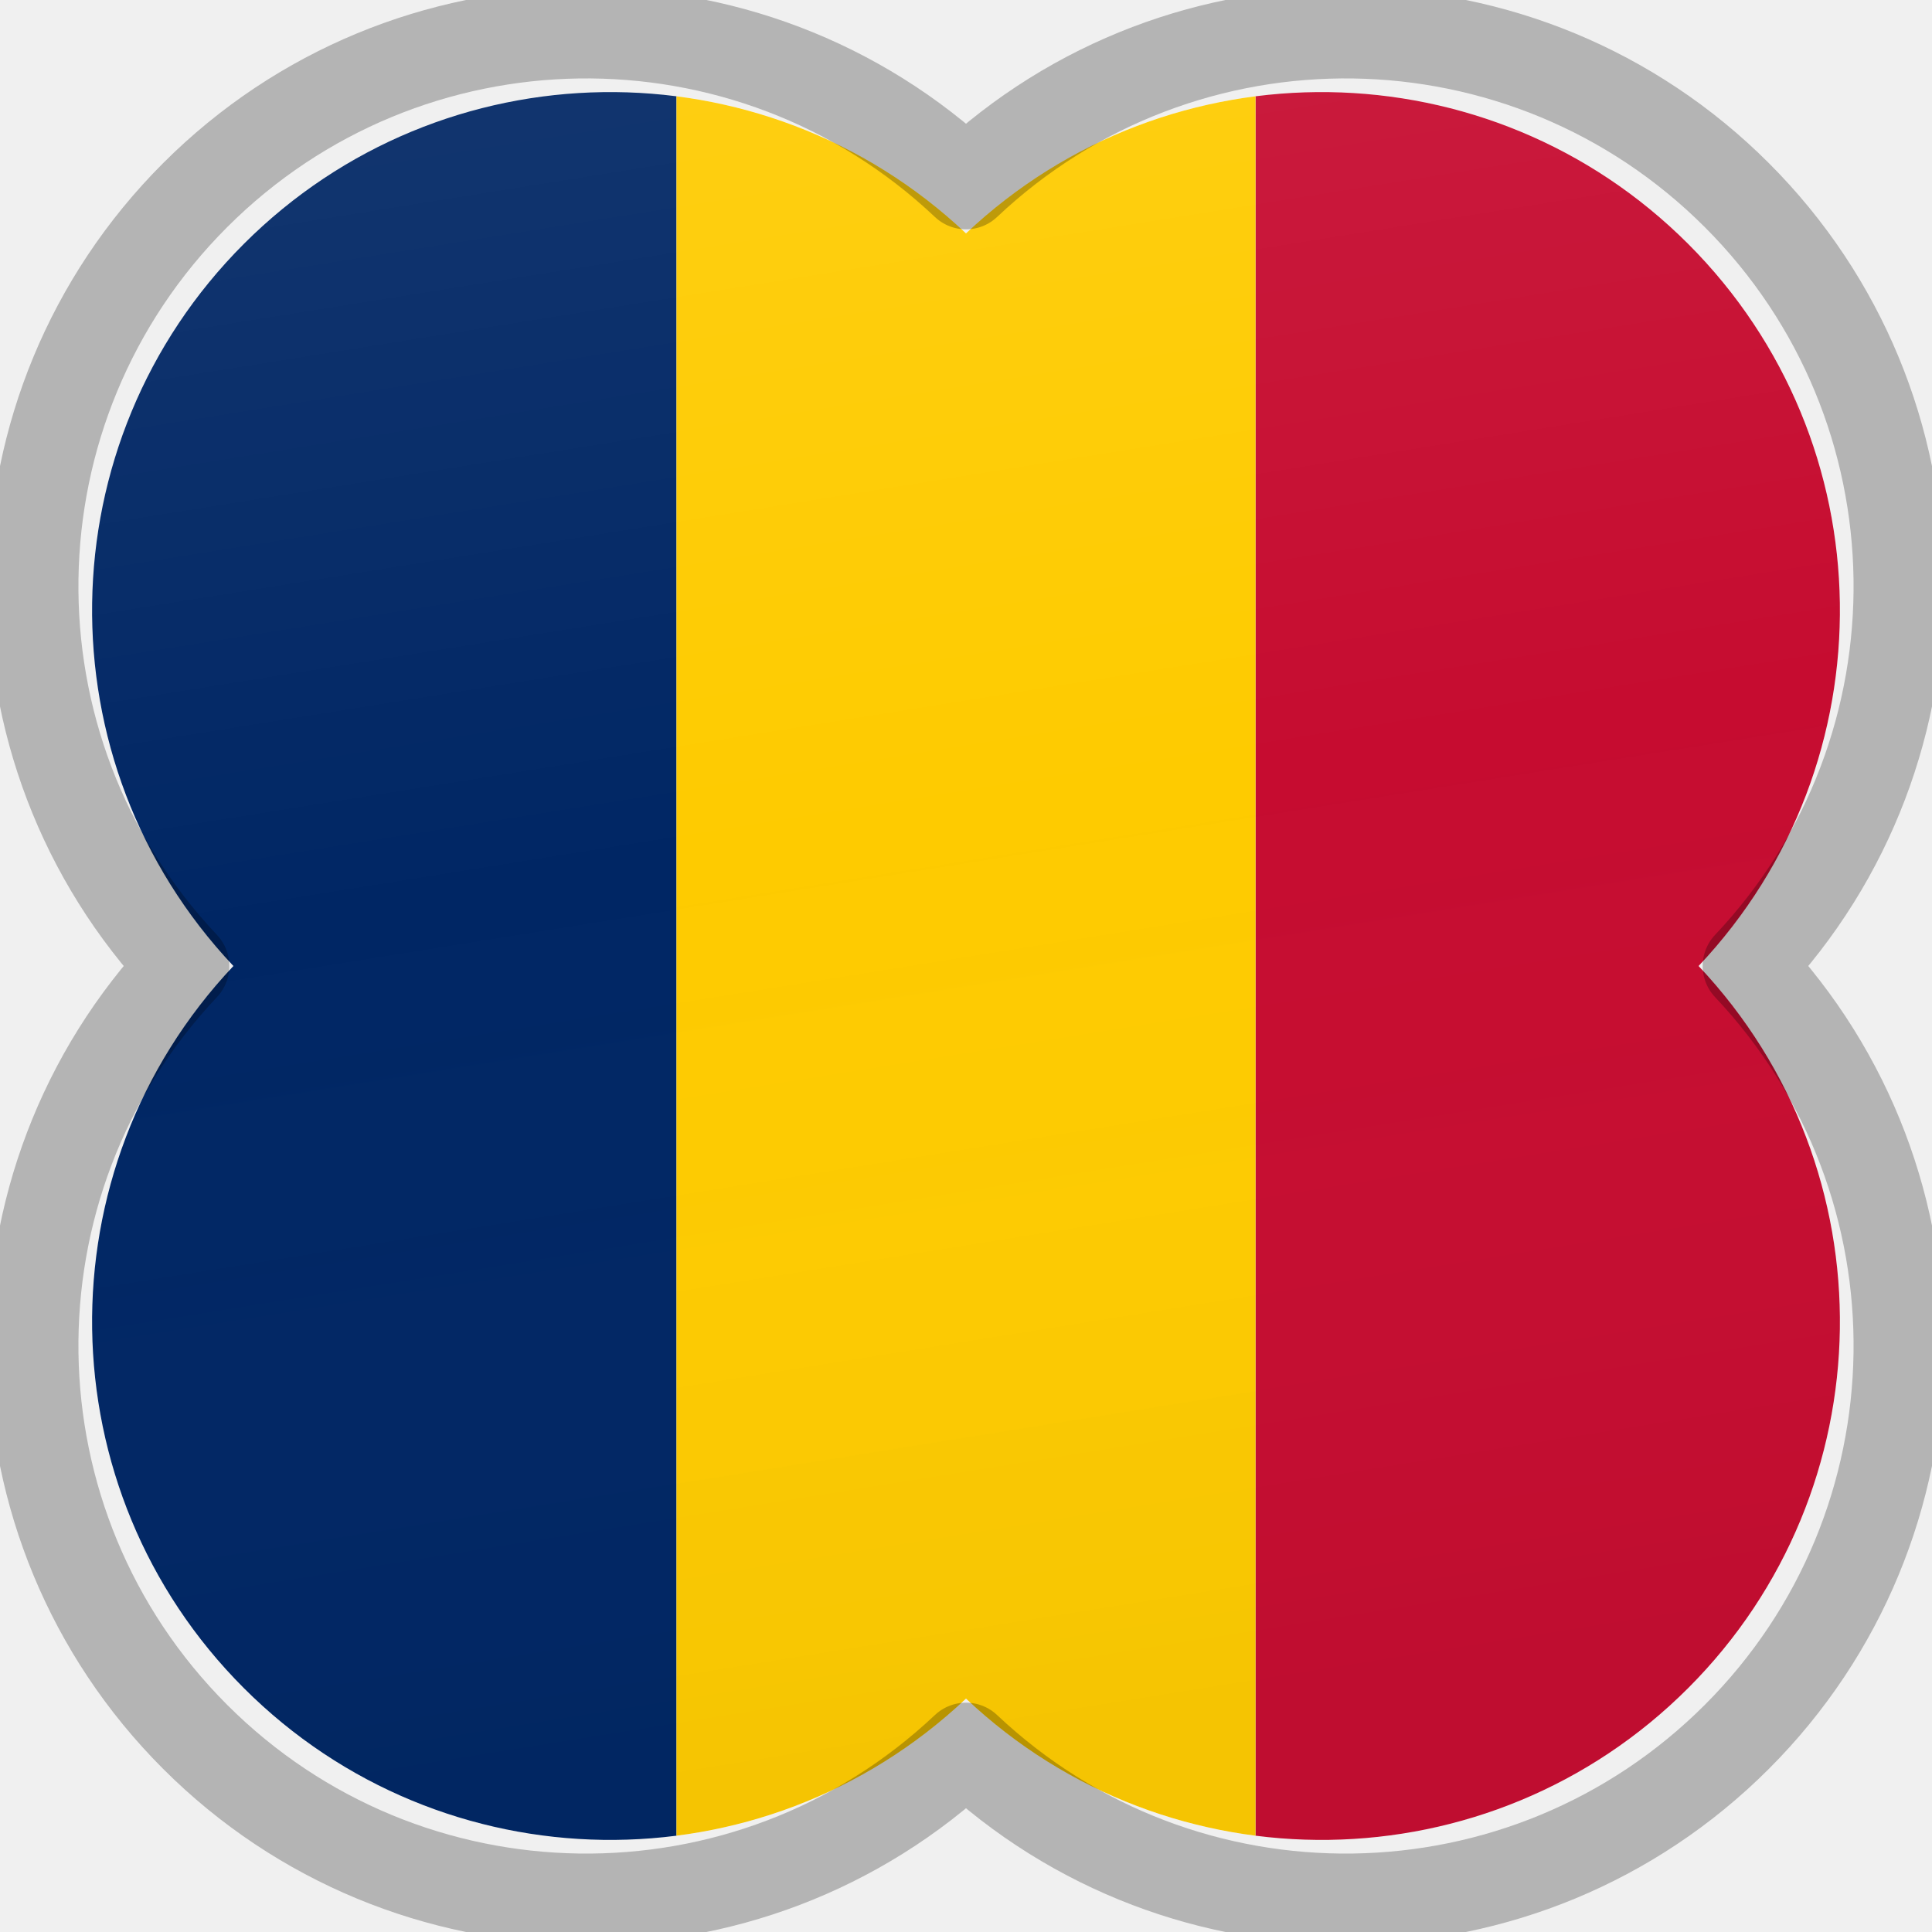
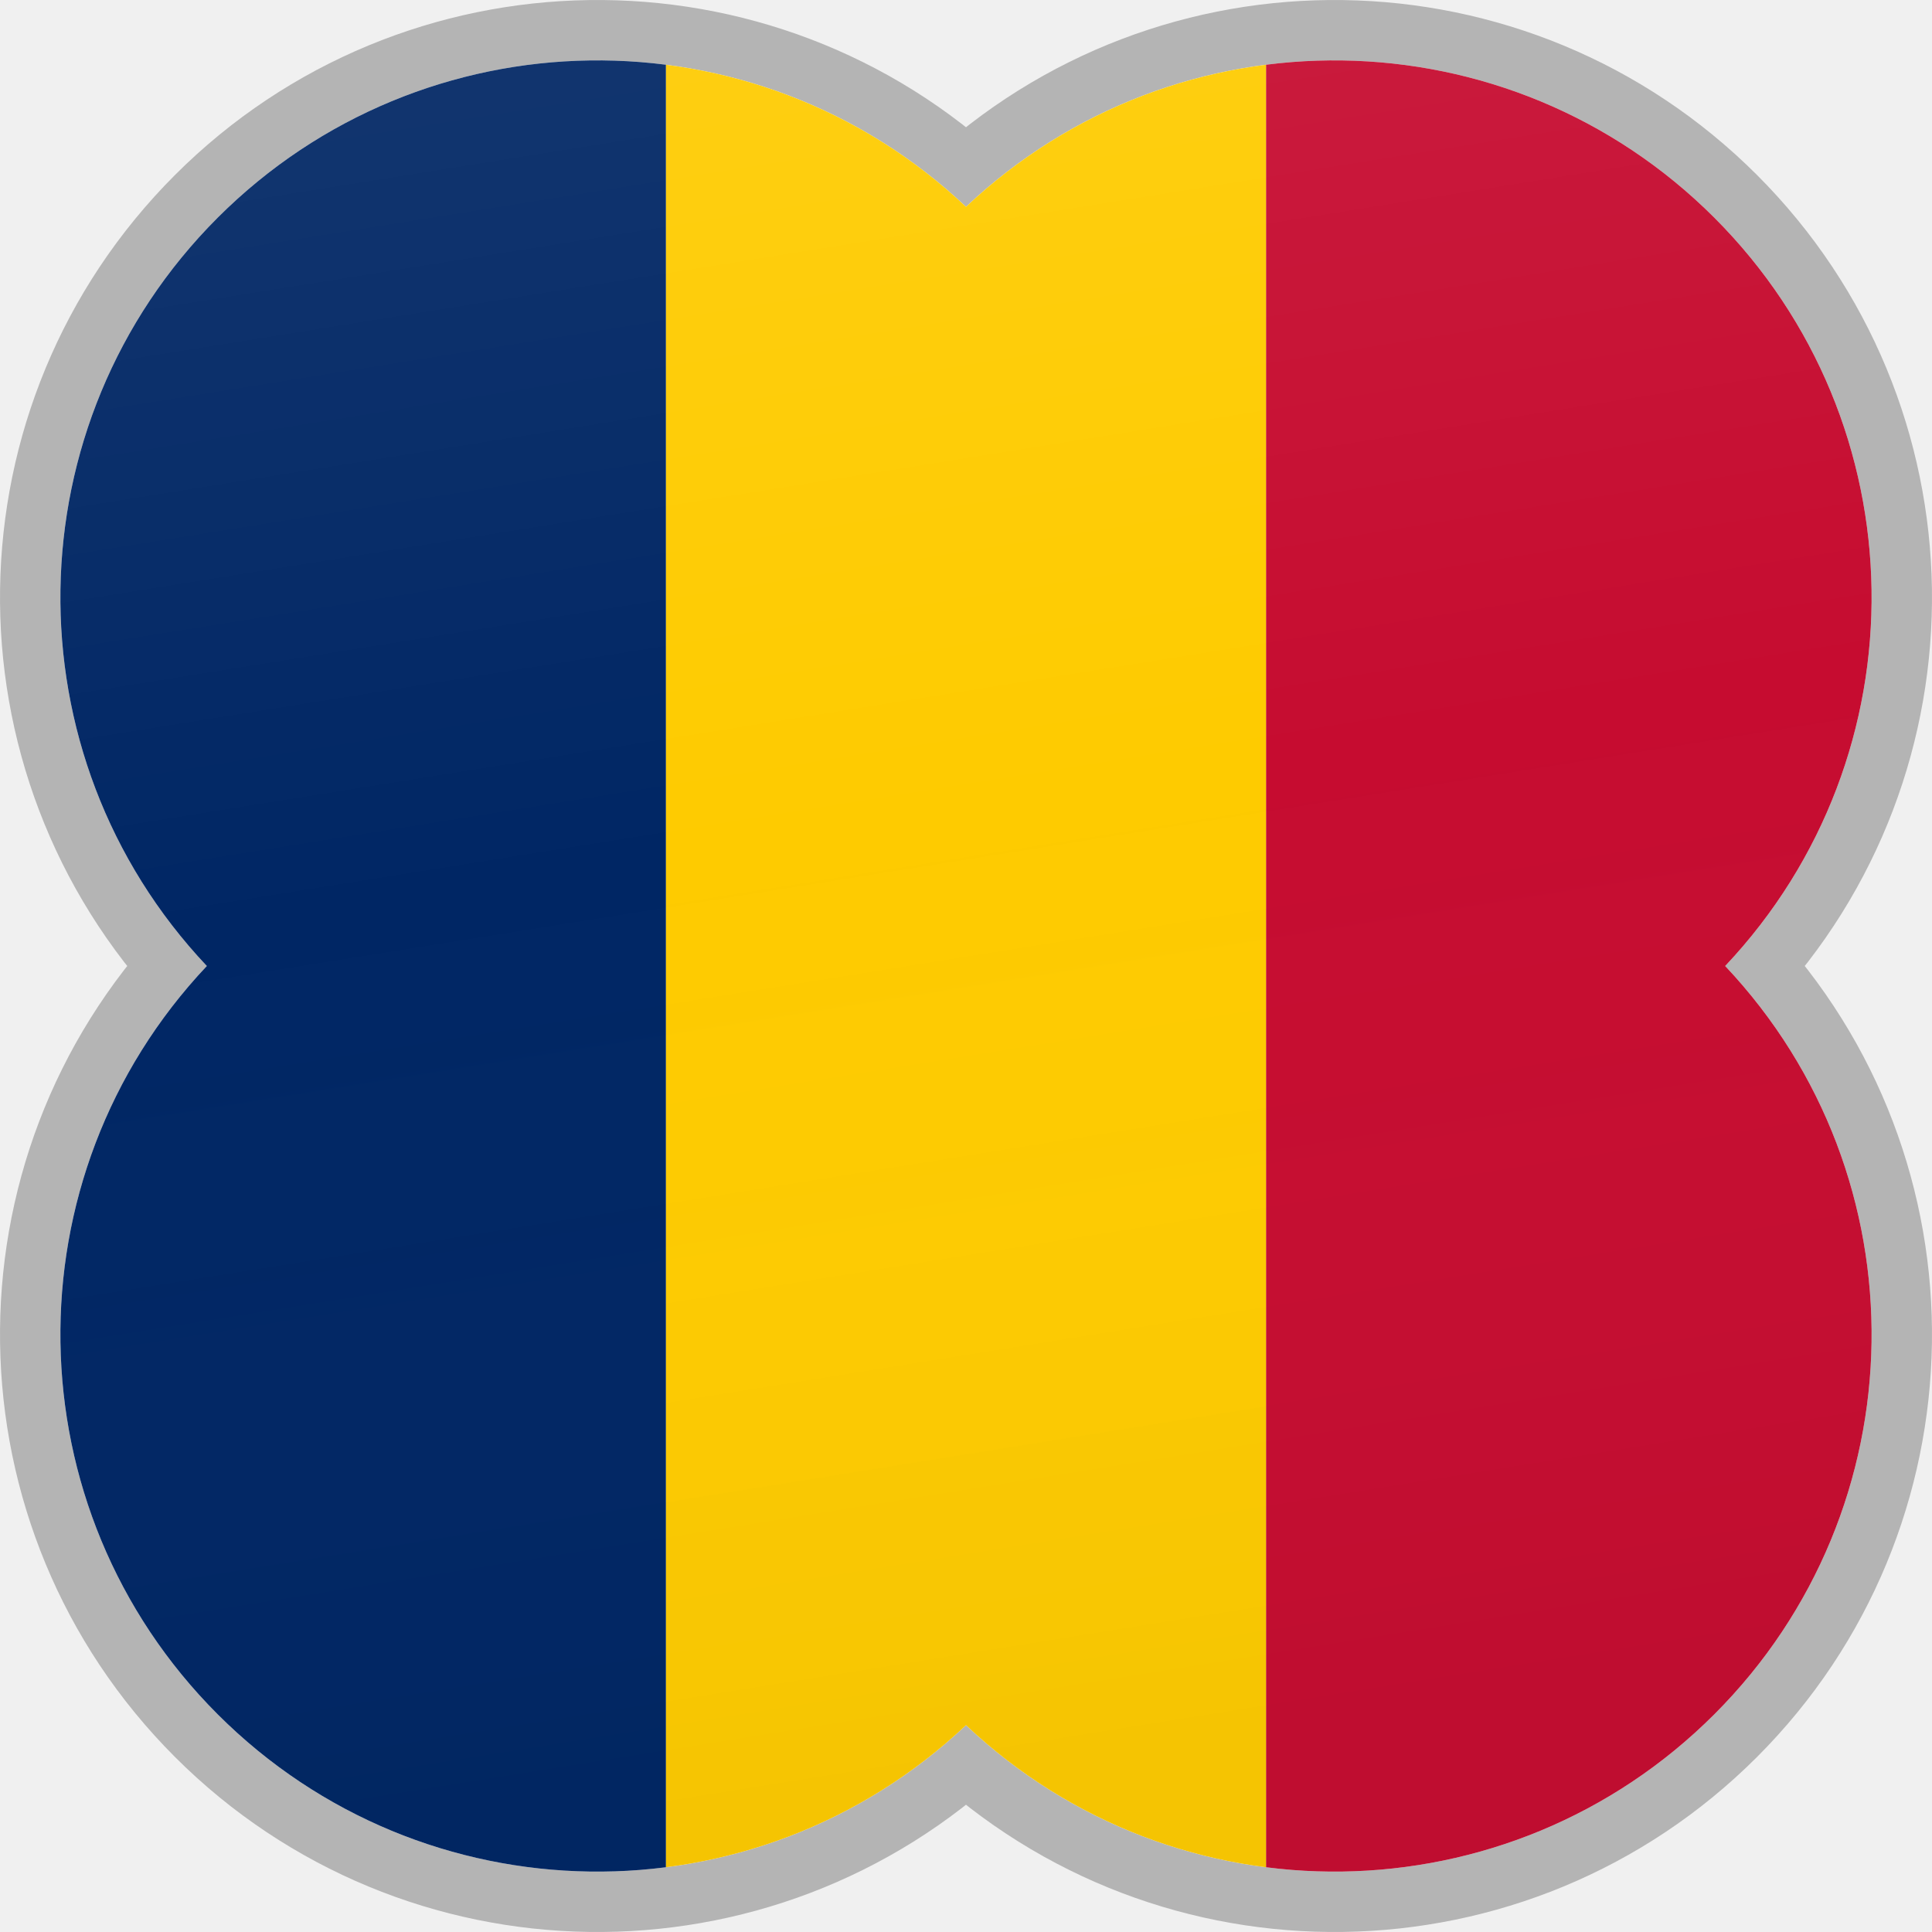
<svg xmlns="http://www.w3.org/2000/svg" viewBox="0 0 512 512" width="512" height="512" role="img" aria-labelledby="petal-soft-td-title">
  <defs>
    <path id="petal-soft-td-shape" d="M 256 54.811 A 142.322 142.322 0 0 1 457.189 256 A 142.322 142.322 0 0 1 256 457.189 A 142.322 142.322 0 0 1 54.811 256 A 142.322 142.322 0 0 1 256 54.811 Z" />
    <clipPath id="petal-soft-td-clip" clipPathUnits="userSpaceOnUse">
      <path d="M 256 54.811 A 142.322 142.322 0 0 1 457.189 256 A 142.322 142.322 0 0 1 256 457.189 A 142.322 142.322 0 0 1 54.811 256 A 142.322 142.322 0 0 1 256 54.811 Z" />
    </clipPath>
    <linearGradient id="petal-soft-td-shade" x1="0" y1="0" x2="0.16" y2="1">
      <stop offset="0%" stop-color="#ffffff" stop-opacity=".075" />
      <stop offset="48%" stop-color="#ffffff" stop-opacity="0" />
      <stop offset="100%" stop-color="#151a2b" stop-opacity=".038" />
    </linearGradient>
  </defs>
-   <g transform="translate(8.96, 8.96) scale(0.965)">
-     <g clip-path="url(#petal-soft-td-clip)">
-       <path d="M 256 54.811 A 142.322 142.322 0 0 1 457.189 256 A 142.322 142.322 0 0 1 256 457.189 A 142.322 142.322 0 0 1 54.811 256 A 142.322 142.322 0 0 1 256 54.811 Z" fill="#fff" />
-       <g transform="translate(16, 16) scale(0.9375)">
-         <g fill-rule="evenodd">
-           <path fill="#002664" d="M0 0h171.2v512H0z" />
-           <path fill="#c60c30" d="M340.8 0H512v512H340.8z" />
-           <path fill="#fecb00" d="M171.2 0h169.6v512H171.2z" />
-         </g>
+   <path d="M 256 54.811 A 142.322 142.322 0 0 1 457.189 256 A 142.322 142.322 0 0 1 256 457.189 A 142.322 142.322 0 0 1 54.811 256 A 142.322 142.322 0 0 1 256 54.811 Z" fill="none" stroke="currentColor" stroke-width="32" stroke-opacity="0.25" stroke-linejoin="round" />
+   <g clip-path="url(#petal-soft-td-clip)">
+     <path d="M 256 54.811 A 142.322 142.322 0 0 1 457.189 256 A 142.322 142.322 0 0 1 256 457.189 A 142.322 142.322 0 0 1 54.811 256 A 142.322 142.322 0 0 1 256 54.811 Z" fill="#fff" />
+     <g transform="translate(16, 16) scale(0.9375)">
+       <g fill-rule="evenodd">
+         <path fill="#002664" d="M0 0h171.2v512H0z" />
+         <path fill="#c60c30" d="M340.8 0H512v512H340.8z" />
+         <path fill="#fecb00" d="M171.2 0h169.6v512H171.2z" />
      </g>
-       <path d="M 256 54.811 A 142.322 142.322 0 0 1 457.189 256 A 142.322 142.322 0 0 1 256 457.189 A 142.322 142.322 0 0 1 54.811 256 A 142.322 142.322 0 0 1 256 54.811 Z" fill="url(#petal-soft-td-shade)" />
    </g>
+     <path d="M 256 54.811 A 142.322 142.322 0 0 1 457.189 256 A 142.322 142.322 0 0 1 256 457.189 A 142.322 142.322 0 0 1 54.811 256 A 142.322 142.322 0 0 1 256 54.811 Z" fill="url(#petal-soft-td-shade)" />
  </g>
-   <path d="M 256 48.775 A 146.591 146.591 0 0 1 463.225 256 A 146.591 146.591 0 0 1 256 463.225 A 146.591 146.591 0 0 1 48.775 256 A 146.591 146.591 0 0 1 256 48.775 Z" fill="none" stroke="currentColor" stroke-width="24" stroke-opacity="0.25" stroke-linejoin="round" />
</svg>
